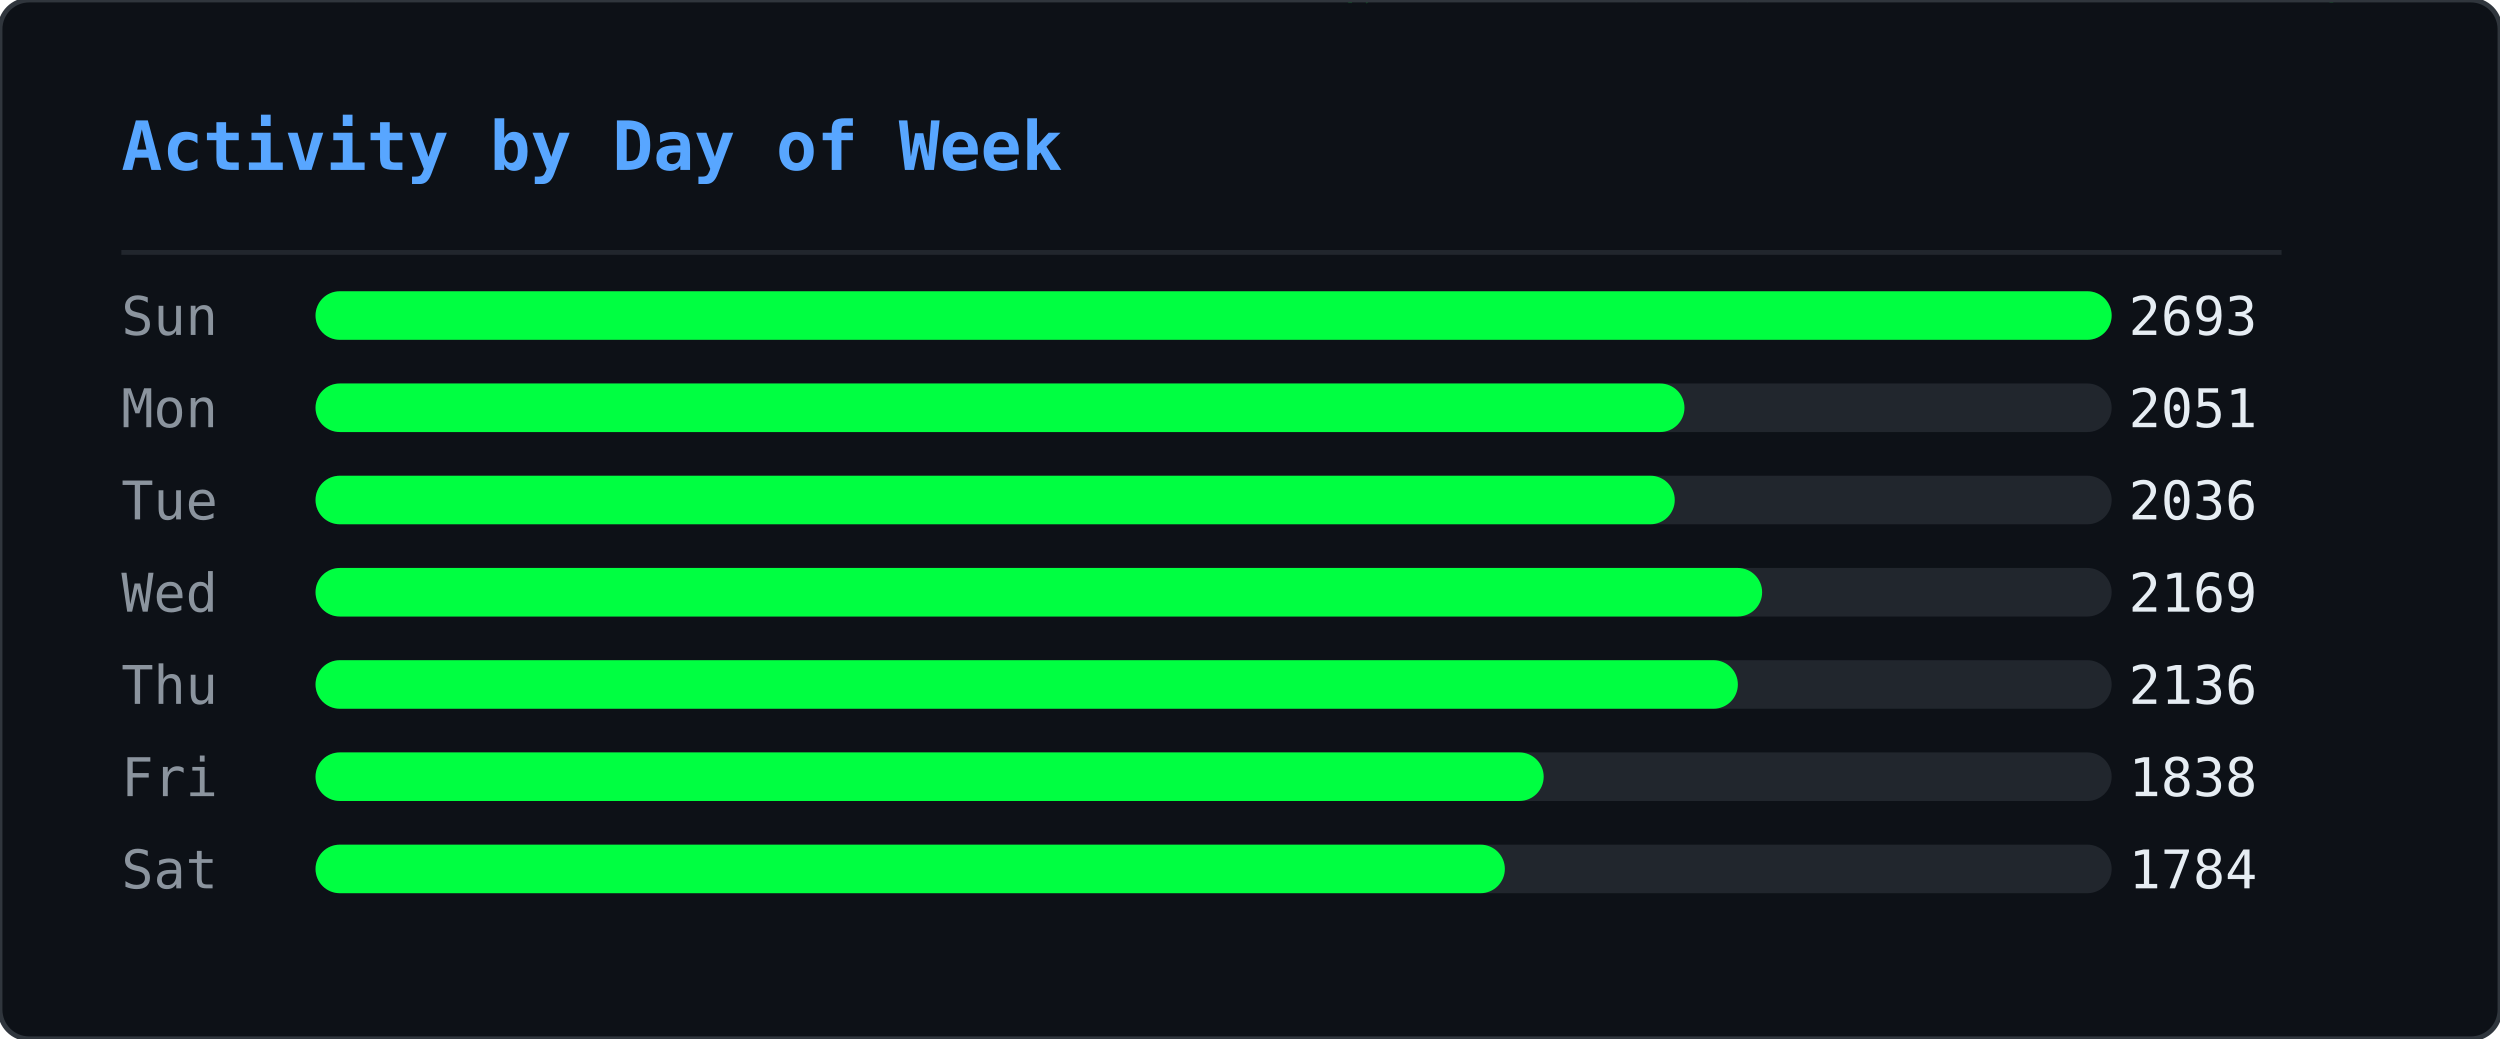
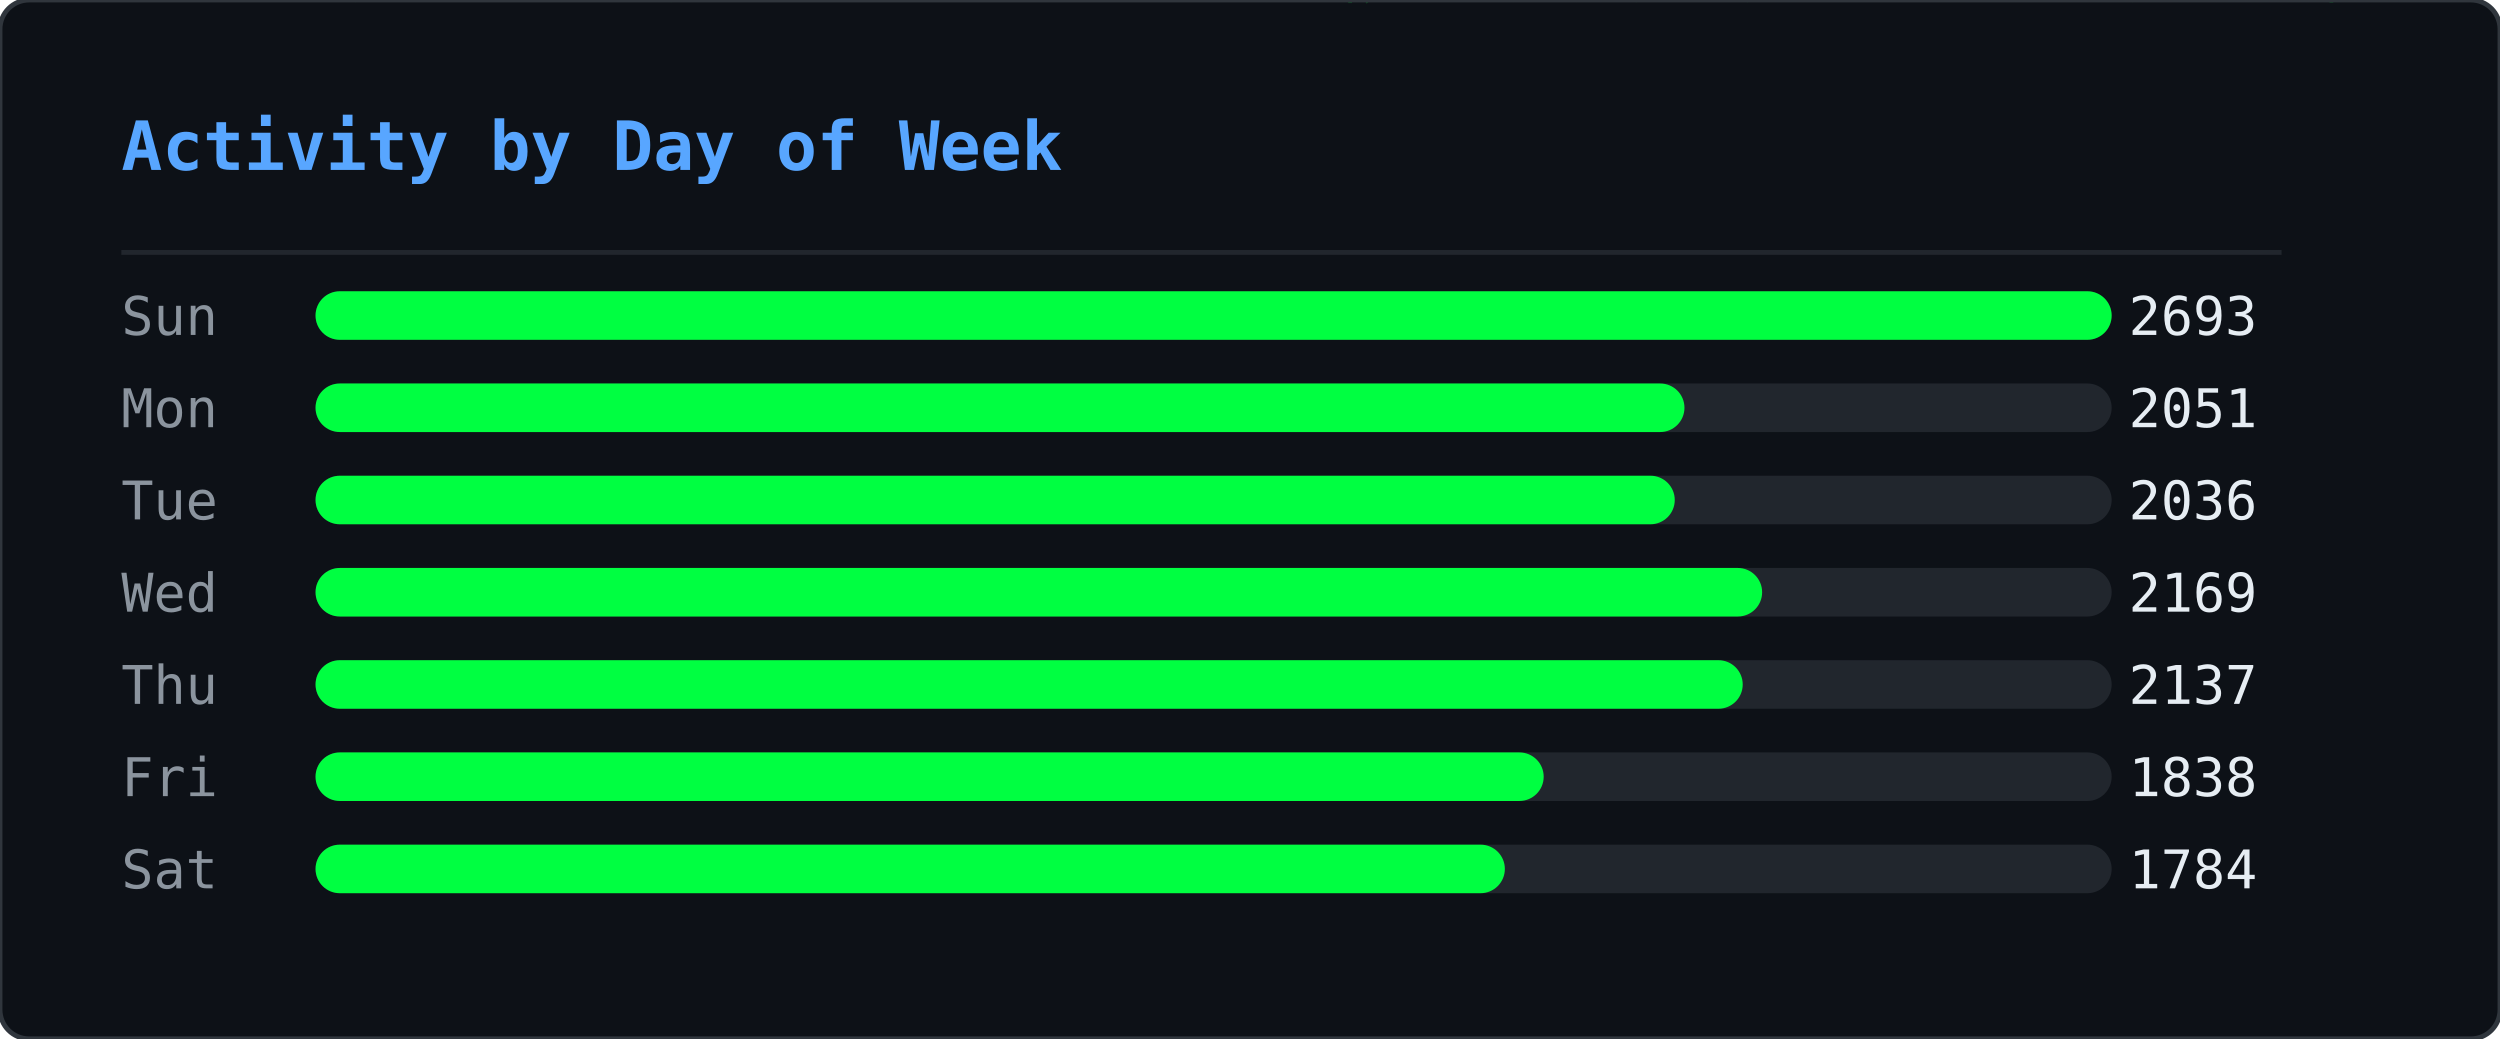
<svg xmlns="http://www.w3.org/2000/svg" width="515" height="214" viewBox="0 0 515 214">
  <defs>
    <clipPath id="ghm-clip">
      <rect width="515" height="214" rx="6" />
    </clipPath>
  </defs>
  <rect width="515" height="214" rx="6" fill="#0d1117" />
  <g clip-path="url(#ghm-clip)">
    <g opacity="0.22">
      <style>@keyframes ghm0{from{transform:translateY(-74px)}to{transform:translateY(228px)}}@keyframes ghm1{from{transform:translateY(-46px)}to{transform:translateY(228px)}}@keyframes ghm2{from{transform:translateY(-46px)}to{transform:translateY(228px)}}@keyframes ghm3{from{transform:translateY(-46px)}to{transform:translateY(228px)}}@keyframes ghm4{from{transform:translateY(-46px)}to{transform:translateY(228px)}}@keyframes ghm5{from{transform:translateY(-46px)}to{transform:translateY(228px)}}@keyframes ghm6{from{transform:translateY(-46px)}to{transform:translateY(228px)}}@keyframes ghm7{from{transform:translateY(-46px)}to{transform:translateY(228px)}}@keyframes ghm8{from{transform:translateY(-46px)}to{transform:translateY(228px)}}@keyframes ghm9{from{transform:translateY(-46px)}to{transform:translateY(228px)}}@keyframes ghm10{from{transform:translateY(-46px)}to{transform:translateY(228px)}}@keyframes ghm11{from{transform:translateY(-46px)}to{transform:translateY(228px)}}@keyframes ghm12{from{transform:translateY(-46px)}to{transform:translateY(228px)}}@keyframes ghm13{from{transform:translateY(-46px)}to{transform:translateY(228px)}}@keyframes ghm14{from{transform:translateY(-46px)}to{transform:translateY(228px)}}@keyframes ghm15{from{transform:translateY(-46px)}to{transform:translateY(228px)}}@keyframes ghm16{from{transform:translateY(-46px)}to{transform:translateY(228px)}}@keyframes ghm17{from{transform:translateY(-46px)}to{transform:translateY(228px)}}@keyframes ghm18{from{transform:translateY(-46px)}to{transform:translateY(228px)}}@keyframes ghm19{from{transform:translateY(-46px)}to{transform:translateY(228px)}}@keyframes ghm20{from{transform:translateY(-46px)}to{transform:translateY(228px)}}@keyframes ghm21{from{transform:translateY(-46px)}to{transform:translateY(228px)}}@keyframes ghm22{from{transform:translateY(-46px)}to{transform:translateY(228px)}}@keyframes ghm23{from{transform:translateY(-46px)}to{transform:translateY(228px)}}@keyframes ghm24{from{transform:translateY(-46px)}to{transform:translateY(228px)}}@keyframes ghm25{from{transform:translateY(-46px)}to{transform:translateY(228px)}}@keyframes ghm26{from{transform:translateY(-46px)}to{transform:translateY(228px)}}@keyframes ghm27{from{transform:translateY(-46px)}to{transform:translateY(228px)}}@keyframes ghm28{from{transform:translateY(-46px)}to{transform:translateY(228px)}}@keyframes ghm29{from{transform:translateY(-46px)}to{transform:translateY(228px)}}@keyframes ghm30{from{transform:translateY(-46px)}to{transform:translateY(228px)}}@keyframes ghm31{from{transform:translateY(-46px)}to{transform:translateY(228px)}}@keyframes ghm32{from{transform:translateY(-46px)}to{transform:translateY(228px)}}@keyframes ghm33{from{transform:translateY(-46px)}to{transform:translateY(228px)}}@keyframes ghm34{from{transform:translateY(-46px)}to{transform:translateY(228px)}}@keyframes ghm35{from{transform:translateY(-46px)}to{transform:translateY(228px)}}@keyframes ghm36{from{transform:translateY(-46px)}to{transform:translateY(228px)}}@keyframes ghm37{from{transform:translateY(-46px)}to{transform:translateY(228px)}}@keyframes ghm38{from{transform:translateY(-46px)}to{transform:translateY(228px)}}</style>
      <g style="animation:ghm0 1.57s linear infinite;animation-delay:-0.90s">
        <text x="407" y="0" font-family="monospace" font-size="12" fill="#00ff41">ﾇ</text>
        <text x="407" y="-14" font-family="monospace" font-size="12" fill="#00ff41" opacity="0.83">ｩ</text>
        <text x="407" y="-28" font-family="monospace" font-size="12" fill="#00ff41" opacity="0.67">ﾏ</text>
        <text x="407" y="-42" font-family="monospace" font-size="12" fill="#00ff41" opacity="0.50">ﾖ</text>
        <text x="407" y="-56" font-family="monospace" font-size="12" fill="#00ff41" opacity="0.33">ｶ</text>
        <text x="407" y="-70" font-family="monospace" font-size="12" fill="#00ff41" opacity="0.17">ﾇ</text>
      </g>
      <g style="animation:ghm1 2.57s linear infinite;animation-delay:-0.67s">
        <text x="280" y="0" font-family="monospace" font-size="12" fill="#00ff41">ﾀ</text>
        <text x="280" y="-14" font-family="monospace" font-size="12" fill="#00ff41" opacity="0.75">4</text>
        <text x="280" y="-28" font-family="monospace" font-size="12" fill="#00ff41" opacity="0.50">ｺ</text>
        <text x="280" y="-42" font-family="monospace" font-size="12" fill="#00ff41" opacity="0.25">ﾄ</text>
      </g>
      <g style="animation:ghm2 2.24s linear infinite;animation-delay:-0.15s">
        <text x="437" y="0" font-family="monospace" font-size="12" fill="#00ff41">ｳ</text>
        <text x="437" y="-14" font-family="monospace" font-size="12" fill="#00ff41" opacity="0.75">ﾁ</text>
        <text x="437" y="-28" font-family="monospace" font-size="12" fill="#00ff41" opacity="0.50">ｾ</text>
        <text x="437" y="-42" font-family="monospace" font-size="12" fill="#00ff41" opacity="0.25">ﾍ</text>
      </g>
      <g style="animation:ghm3 1.99s linear infinite;animation-delay:-0.92s">
        <text x="330" y="0" font-family="monospace" font-size="12" fill="#00ff41">ﾛ</text>
        <text x="330" y="-14" font-family="monospace" font-size="12" fill="#00ff41" opacity="0.75">ﾜ</text>
        <text x="330" y="-28" font-family="monospace" font-size="12" fill="#00ff41" opacity="0.50">ｪ</text>
        <text x="330" y="-42" font-family="monospace" font-size="12" fill="#00ff41" opacity="0.25">8</text>
      </g>
      <g style="animation:ghm4 1.84s linear infinite;animation-delay:-0.38s">
        <text x="237" y="0" font-family="monospace" font-size="12" fill="#00ff41">3</text>
        <text x="237" y="-14" font-family="monospace" font-size="12" fill="#00ff41" opacity="0.75">ﾃ</text>
        <text x="237" y="-28" font-family="monospace" font-size="12" fill="#00ff41" opacity="0.50">ﾋ</text>
        <text x="237" y="-42" font-family="monospace" font-size="12" fill="#00ff41" opacity="0.25">ﾓ</text>
      </g>
      <g style="animation:ghm5 2.70s linear infinite;animation-delay:-2.61s">
        <text x="358" y="0" font-family="monospace" font-size="12" fill="#00ff41">ｦ</text>
        <text x="358" y="-14" font-family="monospace" font-size="12" fill="#00ff41" opacity="0.75">ﾐ</text>
        <text x="358" y="-28" font-family="monospace" font-size="12" fill="#00ff41" opacity="0.50">9</text>
        <text x="358" y="-42" font-family="monospace" font-size="12" fill="#00ff41" opacity="0.25">9</text>
      </g>
      <g style="animation:ghm6 2.14s linear infinite;animation-delay:-1.62s">
        <text x="136" y="0" font-family="monospace" font-size="12" fill="#00ff41">ﾓ</text>
        <text x="136" y="-14" font-family="monospace" font-size="12" fill="#00ff41" opacity="0.75">ｵ</text>
        <text x="136" y="-28" font-family="monospace" font-size="12" fill="#00ff41" opacity="0.50">ﾈ</text>
        <text x="136" y="-42" font-family="monospace" font-size="12" fill="#00ff41" opacity="0.25">ｵ</text>
      </g>
      <g style="animation:ghm7 2.37s linear infinite;animation-delay:-1.35s">
        <text x="54" y="0" font-family="monospace" font-size="12" fill="#00ff41">ｶ</text>
        <text x="54" y="-14" font-family="monospace" font-size="12" fill="#00ff41" opacity="0.75">ﾁ</text>
        <text x="54" y="-28" font-family="monospace" font-size="12" fill="#00ff41" opacity="0.50">ｼ</text>
        <text x="54" y="-42" font-family="monospace" font-size="12" fill="#00ff41" opacity="0.25">6</text>
      </g>
      <g style="animation:ghm8 1.63s linear infinite;animation-delay:-0.55s">
        <text x="77" y="0" font-family="monospace" font-size="12" fill="#00ff41">ｫ</text>
        <text x="77" y="-14" font-family="monospace" font-size="12" fill="#00ff41" opacity="0.75">ﾝ</text>
        <text x="77" y="-28" font-family="monospace" font-size="12" fill="#00ff41" opacity="0.50">ﾈ</text>
        <text x="77" y="-42" font-family="monospace" font-size="12" fill="#00ff41" opacity="0.25">ﾉ</text>
      </g>
      <g style="animation:ghm9 2.35s linear infinite;animation-delay:-1.04s">
        <text x="476" y="0" font-family="monospace" font-size="12" fill="#00ff41">ｮ</text>
        <text x="476" y="-14" font-family="monospace" font-size="12" fill="#00ff41" opacity="0.75">ﾚ</text>
        <text x="476" y="-28" font-family="monospace" font-size="12" fill="#00ff41" opacity="0.50">ﾌ</text>
        <text x="476" y="-42" font-family="monospace" font-size="12" fill="#00ff41" opacity="0.25">ｴ</text>
      </g>
      <g style="animation:ghm10 1.87s linear infinite;animation-delay:-1.28s">
        <text x="259" y="0" font-family="monospace" font-size="12" fill="#00ff41">ﾃ</text>
        <text x="259" y="-14" font-family="monospace" font-size="12" fill="#00ff41" opacity="0.75">ﾎ</text>
        <text x="259" y="-28" font-family="monospace" font-size="12" fill="#00ff41" opacity="0.50">ﾎ</text>
        <text x="259" y="-42" font-family="monospace" font-size="12" fill="#00ff41" opacity="0.25">ﾖ</text>
      </g>
      <g style="animation:ghm11 3.13s linear infinite;animation-delay:-0.70s">
        <text x="323" y="0" font-family="monospace" font-size="12" fill="#00ff41">ｱ</text>
        <text x="323" y="-14" font-family="monospace" font-size="12" fill="#00ff41" opacity="0.75">ﾈ</text>
        <text x="323" y="-28" font-family="monospace" font-size="12" fill="#00ff41" opacity="0.50">ﾔ</text>
        <text x="323" y="-42" font-family="monospace" font-size="12" fill="#00ff41" opacity="0.25">ﾙ</text>
      </g>
      <g style="animation:ghm12 3.15s linear infinite;animation-delay:-2.99s">
        <text x="308" y="0" font-family="monospace" font-size="12" fill="#00ff41">ﾏ</text>
        <text x="308" y="-14" font-family="monospace" font-size="12" fill="#00ff41" opacity="0.75">ﾀ</text>
        <text x="308" y="-28" font-family="monospace" font-size="12" fill="#00ff41" opacity="0.50">ﾈ</text>
        <text x="308" y="-42" font-family="monospace" font-size="12" fill="#00ff41" opacity="0.25">ｺ</text>
      </g>
      <g style="animation:ghm13 2.21s linear infinite;animation-delay:-0.72s">
        <text x="500" y="0" font-family="monospace" font-size="12" fill="#00ff41">ﾐ</text>
        <text x="500" y="-14" font-family="monospace" font-size="12" fill="#00ff41" opacity="0.75">ｻ</text>
        <text x="500" y="-28" font-family="monospace" font-size="12" fill="#00ff41" opacity="0.50">1</text>
        <text x="500" y="-42" font-family="monospace" font-size="12" fill="#00ff41" opacity="0.25">ﾏ</text>
      </g>
      <g style="animation:ghm14 1.77s linear infinite;animation-delay:-1.04s">
        <text x="74" y="0" font-family="monospace" font-size="12" fill="#00ff41">ﾚ</text>
        <text x="74" y="-14" font-family="monospace" font-size="12" fill="#00ff41" opacity="0.75">0</text>
        <text x="74" y="-28" font-family="monospace" font-size="12" fill="#00ff41" opacity="0.50">ｵ</text>
        <text x="74" y="-42" font-family="monospace" font-size="12" fill="#00ff41" opacity="0.25">ﾂ</text>
      </g>
      <g style="animation:ghm15 2.15s linear infinite;animation-delay:-0.98s">
        <text x="18" y="0" font-family="monospace" font-size="12" fill="#00ff41">3</text>
        <text x="18" y="-14" font-family="monospace" font-size="12" fill="#00ff41" opacity="0.75">ﾝ</text>
        <text x="18" y="-28" font-family="monospace" font-size="12" fill="#00ff41" opacity="0.50">ﾅ</text>
        <text x="18" y="-42" font-family="monospace" font-size="12" fill="#00ff41" opacity="0.25">4</text>
      </g>
      <g style="animation:ghm16 3.18s linear infinite;animation-delay:-1.04s">
        <text x="248" y="0" font-family="monospace" font-size="12" fill="#00ff41">ﾁ</text>
        <text x="248" y="-14" font-family="monospace" font-size="12" fill="#00ff41" opacity="0.75">2</text>
        <text x="248" y="-28" font-family="monospace" font-size="12" fill="#00ff41" opacity="0.50">ｲ</text>
        <text x="248" y="-42" font-family="monospace" font-size="12" fill="#00ff41" opacity="0.25">3</text>
      </g>
      <g style="animation:ghm17 3.13s linear infinite;animation-delay:-1.82s">
        <text x="301" y="0" font-family="monospace" font-size="12" fill="#00ff41">ﾎ</text>
        <text x="301" y="-14" font-family="monospace" font-size="12" fill="#00ff41" opacity="0.75">ﾜ</text>
        <text x="301" y="-28" font-family="monospace" font-size="12" fill="#00ff41" opacity="0.50">ｸ</text>
        <text x="301" y="-42" font-family="monospace" font-size="12" fill="#00ff41" opacity="0.25">ｼ</text>
      </g>
      <g style="animation:ghm18 2.52s linear infinite;animation-delay:-1.46s">
        <text x="334" y="0" font-family="monospace" font-size="12" fill="#00ff41">ｷ</text>
        <text x="334" y="-14" font-family="monospace" font-size="12" fill="#00ff41" opacity="0.75">6</text>
        <text x="334" y="-28" font-family="monospace" font-size="12" fill="#00ff41" opacity="0.50">ｩ</text>
        <text x="334" y="-42" font-family="monospace" font-size="12" fill="#00ff41" opacity="0.25">ｸ</text>
      </g>
      <g style="animation:ghm19 1.94s linear infinite;animation-delay:-0.80s">
        <text x="331" y="0" font-family="monospace" font-size="12" fill="#00ff41">ｺ</text>
        <text x="331" y="-14" font-family="monospace" font-size="12" fill="#00ff41" opacity="0.75">ｶ</text>
        <text x="331" y="-28" font-family="monospace" font-size="12" fill="#00ff41" opacity="0.50">ｴ</text>
        <text x="331" y="-42" font-family="monospace" font-size="12" fill="#00ff41" opacity="0.25">ﾓ</text>
      </g>
      <g style="animation:ghm20 2.72s linear infinite;animation-delay:-0.41s">
        <text x="475" y="0" font-family="monospace" font-size="12" fill="#00ff41">3</text>
        <text x="475" y="-14" font-family="monospace" font-size="12" fill="#00ff41" opacity="0.75">ﾊ</text>
        <text x="475" y="-28" font-family="monospace" font-size="12" fill="#00ff41" opacity="0.50">ﾓ</text>
        <text x="475" y="-42" font-family="monospace" font-size="12" fill="#00ff41" opacity="0.25">ｪ</text>
      </g>
      <g style="animation:ghm21 1.65s linear infinite;animation-delay:-0.06s">
        <text x="466" y="0" font-family="monospace" font-size="12" fill="#00ff41">ﾛ</text>
        <text x="466" y="-14" font-family="monospace" font-size="12" fill="#00ff41" opacity="0.75">0</text>
        <text x="466" y="-28" font-family="monospace" font-size="12" fill="#00ff41" opacity="0.50">ﾝ</text>
        <text x="466" y="-42" font-family="monospace" font-size="12" fill="#00ff41" opacity="0.25">ﾘ</text>
      </g>
      <g style="animation:ghm22 1.88s linear infinite;animation-delay:-0.11s">
        <text x="433" y="0" font-family="monospace" font-size="12" fill="#00ff41">ｶ</text>
        <text x="433" y="-14" font-family="monospace" font-size="12" fill="#00ff41" opacity="0.75">ﾘ</text>
        <text x="433" y="-28" font-family="monospace" font-size="12" fill="#00ff41" opacity="0.50">4</text>
        <text x="433" y="-42" font-family="monospace" font-size="12" fill="#00ff41" opacity="0.25">ｹ</text>
      </g>
      <g style="animation:ghm23 1.72s linear infinite;animation-delay:-1.29s">
        <text x="139" y="0" font-family="monospace" font-size="12" fill="#00ff41">ﾖ</text>
        <text x="139" y="-14" font-family="monospace" font-size="12" fill="#00ff41" opacity="0.75">5</text>
        <text x="139" y="-28" font-family="monospace" font-size="12" fill="#00ff41" opacity="0.50">ｳ</text>
        <text x="139" y="-42" font-family="monospace" font-size="12" fill="#00ff41" opacity="0.25">ﾚ</text>
      </g>
      <g style="animation:ghm24 3.11s linear infinite;animation-delay:-1.97s">
        <text x="160" y="0" font-family="monospace" font-size="12" fill="#00ff41">1</text>
        <text x="160" y="-14" font-family="monospace" font-size="12" fill="#00ff41" opacity="0.75">0</text>
        <text x="160" y="-28" font-family="monospace" font-size="12" fill="#00ff41" opacity="0.50">ﾘ</text>
        <text x="160" y="-42" font-family="monospace" font-size="12" fill="#00ff41" opacity="0.25">7</text>
      </g>
      <g style="animation:ghm25 2.23s linear infinite;animation-delay:-0.66s">
        <text x="439" y="0" font-family="monospace" font-size="12" fill="#00ff41">ｿ</text>
        <text x="439" y="-14" font-family="monospace" font-size="12" fill="#00ff41" opacity="0.75">ﾒ</text>
        <text x="439" y="-28" font-family="monospace" font-size="12" fill="#00ff41" opacity="0.50">ｨ</text>
        <text x="439" y="-42" font-family="monospace" font-size="12" fill="#00ff41" opacity="0.25">ｻ</text>
      </g>
      <g style="animation:ghm26 3.20s linear infinite;animation-delay:-1.89s">
        <text x="402" y="0" font-family="monospace" font-size="12" fill="#00ff41">5</text>
        <text x="402" y="-14" font-family="monospace" font-size="12" fill="#00ff41" opacity="0.75">ﾕ</text>
        <text x="402" y="-28" font-family="monospace" font-size="12" fill="#00ff41" opacity="0.50">ﾌ</text>
        <text x="402" y="-42" font-family="monospace" font-size="12" fill="#00ff41" opacity="0.25">ﾌ</text>
      </g>
      <g style="animation:ghm27 2.84s linear infinite;animation-delay:-0.59s">
        <text x="114" y="0" font-family="monospace" font-size="12" fill="#00ff41">ｱ</text>
        <text x="114" y="-14" font-family="monospace" font-size="12" fill="#00ff41" opacity="0.75">ｪ</text>
        <text x="114" y="-28" font-family="monospace" font-size="12" fill="#00ff41" opacity="0.50">0</text>
        <text x="114" y="-42" font-family="monospace" font-size="12" fill="#00ff41" opacity="0.25">3</text>
      </g>
      <g style="animation:ghm28 3.04s linear infinite;animation-delay:-0.90s">
        <text x="398" y="0" font-family="monospace" font-size="12" fill="#00ff41">ﾖ</text>
        <text x="398" y="-14" font-family="monospace" font-size="12" fill="#00ff41" opacity="0.75">ｹ</text>
        <text x="398" y="-28" font-family="monospace" font-size="12" fill="#00ff41" opacity="0.50">ﾛ</text>
        <text x="398" y="-42" font-family="monospace" font-size="12" fill="#00ff41" opacity="0.25">ﾝ</text>
      </g>
      <g style="animation:ghm29 3.08s linear infinite;animation-delay:-2.24s">
        <text x="136" y="0" font-family="monospace" font-size="12" fill="#00ff41">ｳ</text>
        <text x="136" y="-14" font-family="monospace" font-size="12" fill="#00ff41" opacity="0.75">4</text>
        <text x="136" y="-28" font-family="monospace" font-size="12" fill="#00ff41" opacity="0.50">ﾒ</text>
        <text x="136" y="-42" font-family="monospace" font-size="12" fill="#00ff41" opacity="0.25">ｾ</text>
      </g>
      <g style="animation:ghm30 1.64s linear infinite;animation-delay:-1.17s">
        <text x="151" y="0" font-family="monospace" font-size="12" fill="#00ff41">ﾒ</text>
        <text x="151" y="-14" font-family="monospace" font-size="12" fill="#00ff41" opacity="0.75">ﾙ</text>
        <text x="151" y="-28" font-family="monospace" font-size="12" fill="#00ff41" opacity="0.50">ｵ</text>
        <text x="151" y="-42" font-family="monospace" font-size="12" fill="#00ff41" opacity="0.25">ﾓ</text>
      </g>
      <g style="animation:ghm31 2.93s linear infinite;animation-delay:-2.38s">
        <text x="173" y="0" font-family="monospace" font-size="12" fill="#00ff41">ﾖ</text>
        <text x="173" y="-14" font-family="monospace" font-size="12" fill="#00ff41" opacity="0.75">9</text>
        <text x="173" y="-28" font-family="monospace" font-size="12" fill="#00ff41" opacity="0.50">9</text>
        <text x="173" y="-42" font-family="monospace" font-size="12" fill="#00ff41" opacity="0.25">ｾ</text>
      </g>
      <g style="animation:ghm32 2.81s linear infinite;animation-delay:-1.81s">
        <text x="71" y="0" font-family="monospace" font-size="12" fill="#00ff41">ｳ</text>
        <text x="71" y="-14" font-family="monospace" font-size="12" fill="#00ff41" opacity="0.75">ﾊ</text>
        <text x="71" y="-28" font-family="monospace" font-size="12" fill="#00ff41" opacity="0.50">ｺ</text>
        <text x="71" y="-42" font-family="monospace" font-size="12" fill="#00ff41" opacity="0.25">ｺ</text>
      </g>
      <g style="animation:ghm33 3.12s linear infinite;animation-delay:-1.67s">
        <text x="228" y="0" font-family="monospace" font-size="12" fill="#00ff41">ｽ</text>
        <text x="228" y="-14" font-family="monospace" font-size="12" fill="#00ff41" opacity="0.75">1</text>
        <text x="228" y="-28" font-family="monospace" font-size="12" fill="#00ff41" opacity="0.50">ﾄ</text>
        <text x="228" y="-42" font-family="monospace" font-size="12" fill="#00ff41" opacity="0.25">ﾅ</text>
      </g>
      <g style="animation:ghm34 2.99s linear infinite;animation-delay:-0.61s">
        <text x="154" y="0" font-family="monospace" font-size="12" fill="#00ff41">ﾜ</text>
        <text x="154" y="-14" font-family="monospace" font-size="12" fill="#00ff41" opacity="0.75">ｶ</text>
        <text x="154" y="-28" font-family="monospace" font-size="12" fill="#00ff41" opacity="0.50">ｬ</text>
        <text x="154" y="-42" font-family="monospace" font-size="12" fill="#00ff41" opacity="0.25">ｴ</text>
      </g>
      <g style="animation:ghm35 2.78s linear infinite;animation-delay:-2.63s">
        <text x="126" y="0" font-family="monospace" font-size="12" fill="#00ff41">ﾚ</text>
        <text x="126" y="-14" font-family="monospace" font-size="12" fill="#00ff41" opacity="0.75">ﾇ</text>
        <text x="126" y="-28" font-family="monospace" font-size="12" fill="#00ff41" opacity="0.50">ｺ</text>
        <text x="126" y="-42" font-family="monospace" font-size="12" fill="#00ff41" opacity="0.25">ｧ</text>
      </g>
      <g style="animation:ghm36 3.07s linear infinite;animation-delay:-1.25s">
        <text x="20" y="0" font-family="monospace" font-size="12" fill="#00ff41">ｸ</text>
        <text x="20" y="-14" font-family="monospace" font-size="12" fill="#00ff41" opacity="0.75">ｳ</text>
        <text x="20" y="-28" font-family="monospace" font-size="12" fill="#00ff41" opacity="0.50">ｯ</text>
        <text x="20" y="-42" font-family="monospace" font-size="12" fill="#00ff41" opacity="0.25">0</text>
      </g>
      <g style="animation:ghm37 2.26s linear infinite;animation-delay:-1.19s">
        <text x="275" y="0" font-family="monospace" font-size="12" fill="#00ff41">ｨ</text>
        <text x="275" y="-14" font-family="monospace" font-size="12" fill="#00ff41" opacity="0.75">ｱ</text>
        <text x="275" y="-28" font-family="monospace" font-size="12" fill="#00ff41" opacity="0.50">ﾓ</text>
        <text x="275" y="-42" font-family="monospace" font-size="12" fill="#00ff41" opacity="0.25">1</text>
      </g>
      <g style="animation:ghm38 1.89s linear infinite;animation-delay:-0.99s">
        <text x="183" y="0" font-family="monospace" font-size="12" fill="#00ff41">7</text>
        <text x="183" y="-14" font-family="monospace" font-size="12" fill="#00ff41" opacity="0.75">2</text>
        <text x="183" y="-28" font-family="monospace" font-size="12" fill="#00ff41" opacity="0.50">1</text>
        <text x="183" y="-42" font-family="monospace" font-size="12" fill="#00ff41" opacity="0.25">ｸ</text>
      </g>
    </g>
  </g>
  <rect width="515" height="214" rx="6" fill="none" stroke="#30363d" stroke-width="1" />
  <text x="25" y="35" font-family="monospace" font-size="14" font-weight="600" fill="#58a6ff">Activity by Day of Week</text>
  <line x1="25" y1="52" x2="470" y2="52" stroke="#21262d" stroke-width="1" />
  <text x="25" y="69" font-family="monospace" font-size="11" fill="#8b949e">Sun</text>
  <rect x="65" y="60" width="370" height="10" rx="5" fill="#21262d" />
  <rect x="65" y="60" width="370" height="10" rx="5" fill="#00ff41" />
  <text x="465" y="69" text-anchor="end" font-family="monospace" font-size="11" fill="#e6edf3">2693</text>
  <text x="25" y="88" font-family="monospace" font-size="11" fill="#8b949e">Mon</text>
  <rect x="65" y="79" width="370" height="10" rx="5" fill="#21262d" />
  <rect x="65" y="79" width="282" height="10" rx="5" fill="#00ff41" />
  <text x="465" y="88" text-anchor="end" font-family="monospace" font-size="11" fill="#e6edf3">2051</text>
  <text x="25" y="107" font-family="monospace" font-size="11" fill="#8b949e">Tue</text>
  <rect x="65" y="98" width="370" height="10" rx="5" fill="#21262d" />
  <rect x="65" y="98" width="280" height="10" rx="5" fill="#00ff41" />
  <text x="465" y="107" text-anchor="end" font-family="monospace" font-size="11" fill="#e6edf3">2036</text>
  <text x="25" y="126" font-family="monospace" font-size="11" fill="#8b949e">Wed</text>
  <rect x="65" y="117" width="370" height="10" rx="5" fill="#21262d" />
  <rect x="65" y="117" width="298" height="10" rx="5" fill="#00ff41" />
  <text x="465" y="126" text-anchor="end" font-family="monospace" font-size="11" fill="#e6edf3">2169</text>
  <text x="25" y="145" font-family="monospace" font-size="11" fill="#8b949e">Thu</text>
  <rect x="65" y="136" width="370" height="10" rx="5" fill="#21262d" />
-   <rect x="65" y="136" width="293" height="10" rx="5" fill="#00ff41" />
-   <text x="465" y="145" text-anchor="end" font-family="monospace" font-size="11" fill="#e6edf3">2136</text>
+   <rect x="65" y="136" width="294" height="10" rx="5" fill="#00ff41" />
+   <text x="465" y="145" text-anchor="end" font-family="monospace" font-size="11" fill="#e6edf3">2137</text>
  <text x="25" y="164" font-family="monospace" font-size="11" fill="#8b949e">Fri</text>
  <rect x="65" y="155" width="370" height="10" rx="5" fill="#21262d" />
  <rect x="65" y="155" width="253" height="10" rx="5" fill="#00ff41" />
  <text x="465" y="164" text-anchor="end" font-family="monospace" font-size="11" fill="#e6edf3">1838</text>
  <text x="25" y="183" font-family="monospace" font-size="11" fill="#8b949e">Sat</text>
  <rect x="65" y="174" width="370" height="10" rx="5" fill="#21262d" />
  <rect x="65" y="174" width="245" height="10" rx="5" fill="#00ff41" />
  <text x="465" y="183" text-anchor="end" font-family="monospace" font-size="11" fill="#e6edf3">1784</text>
</svg>
